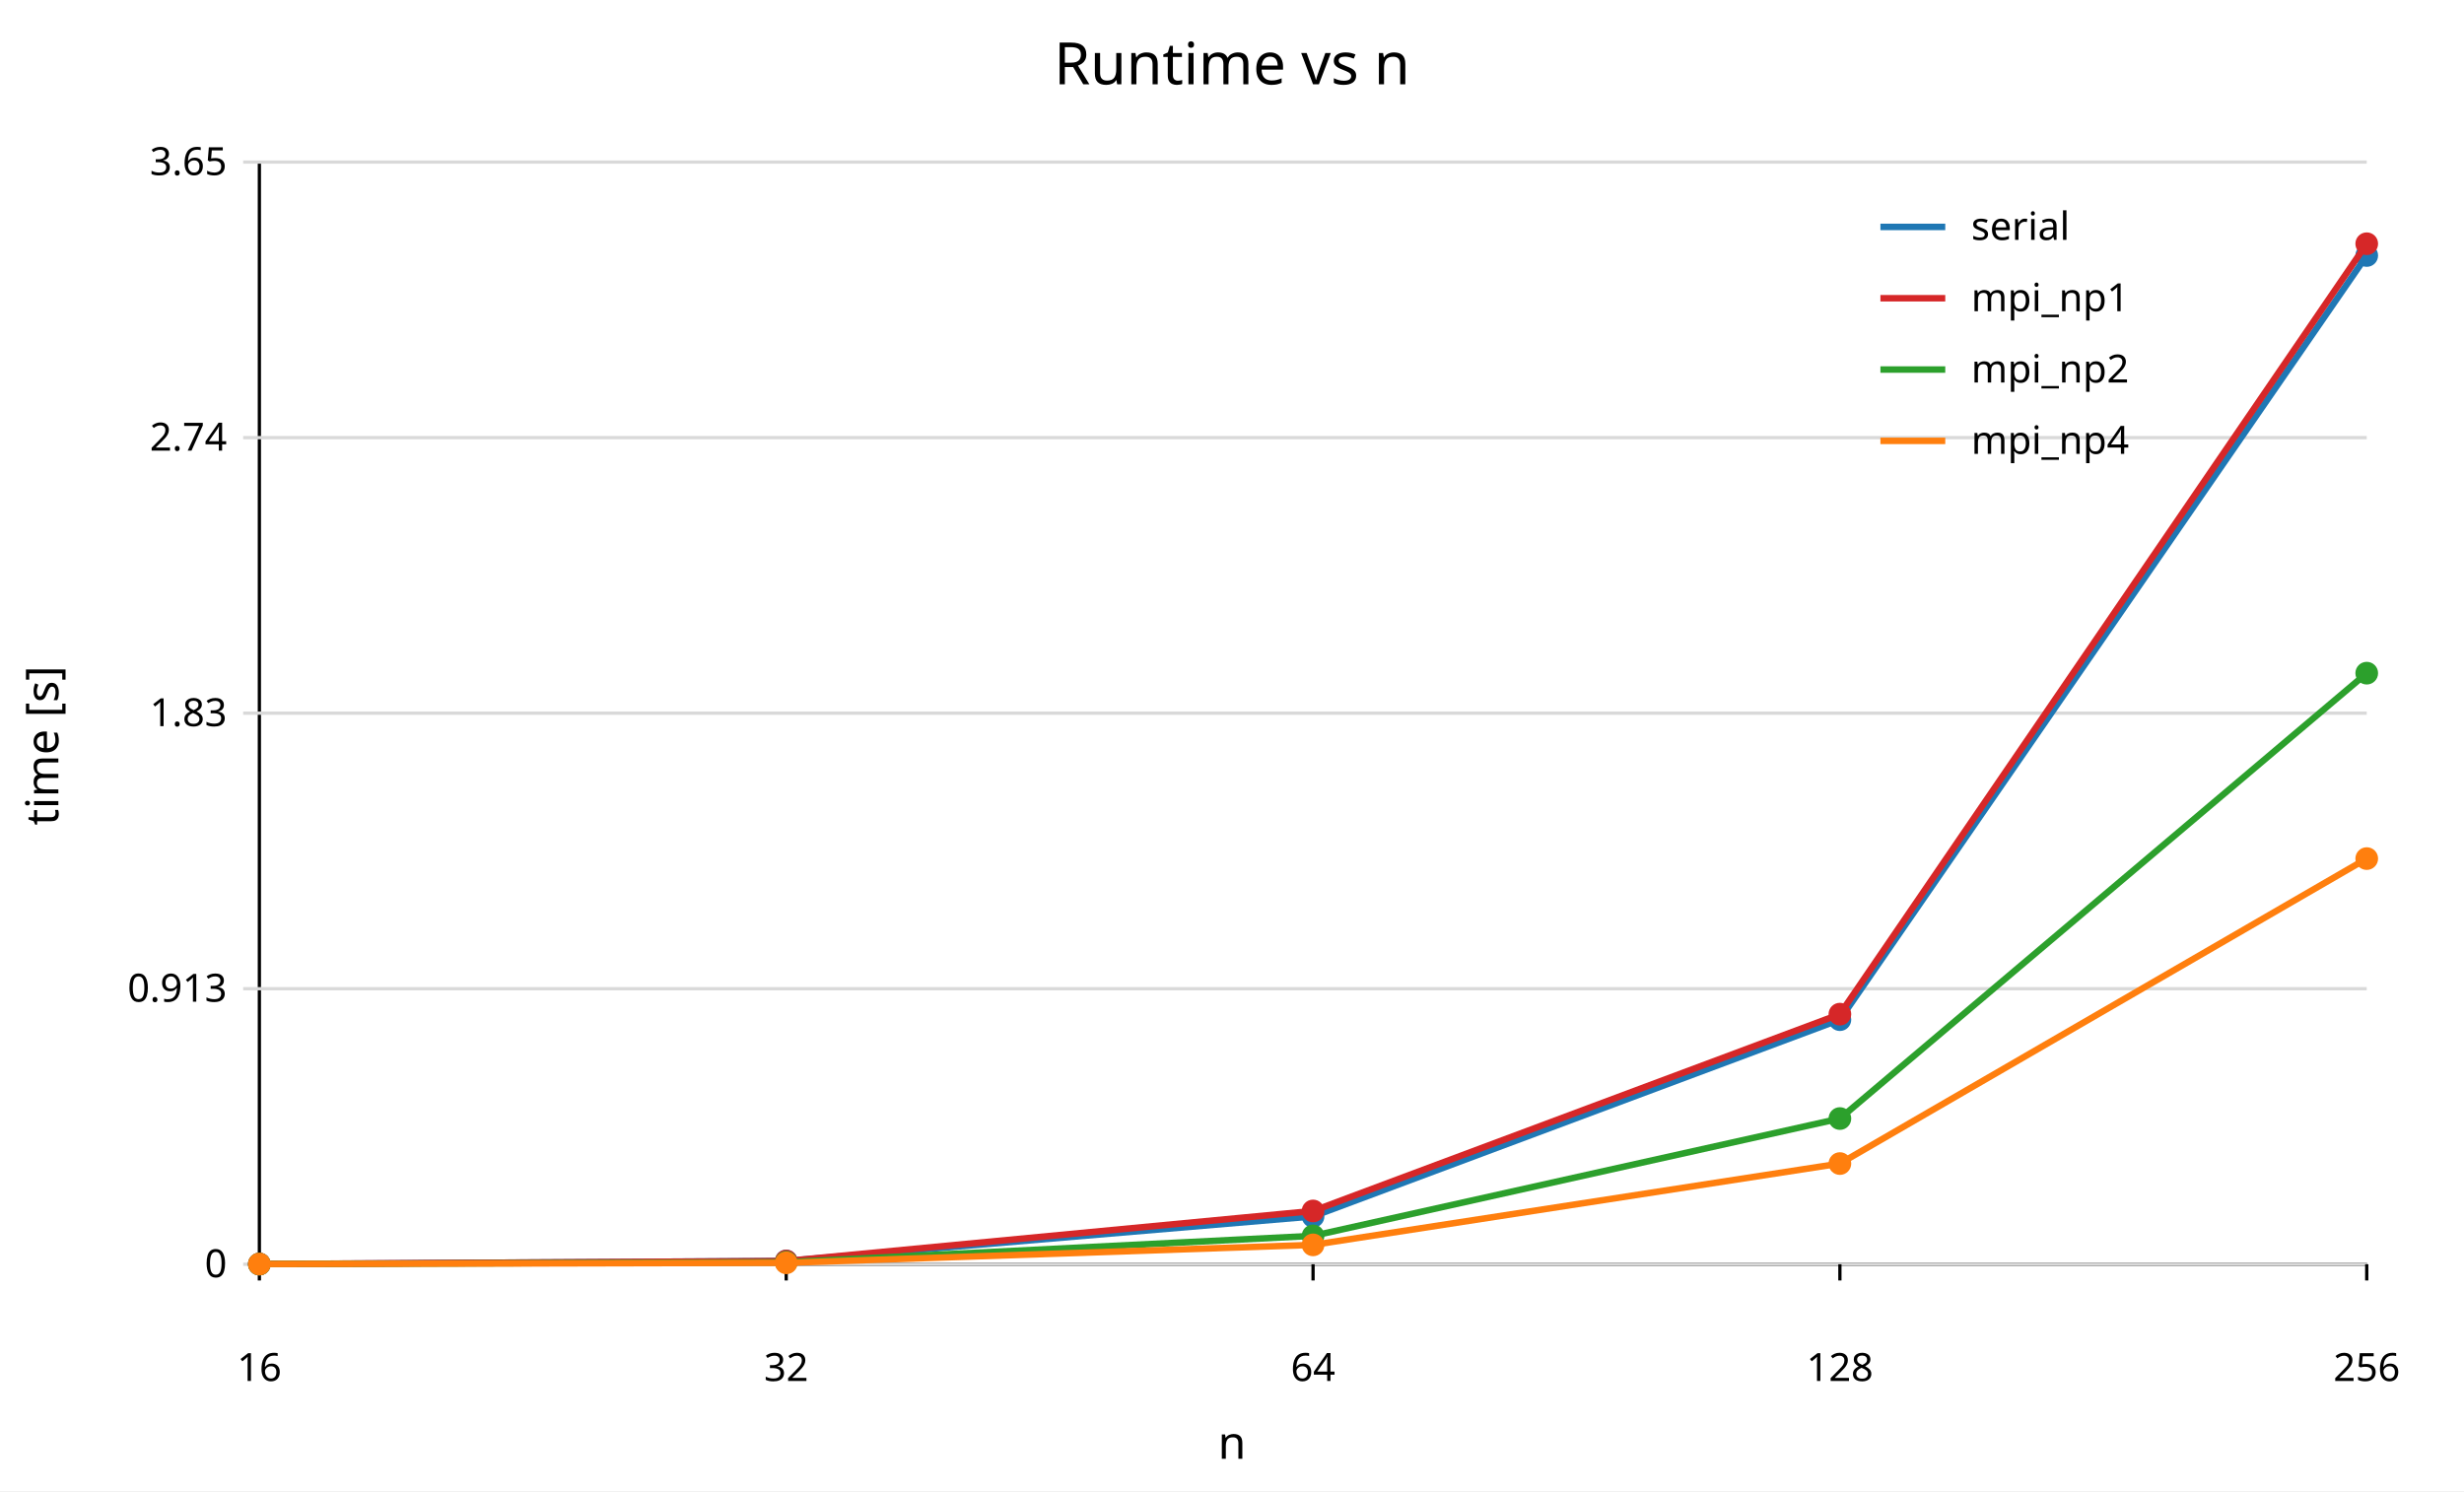
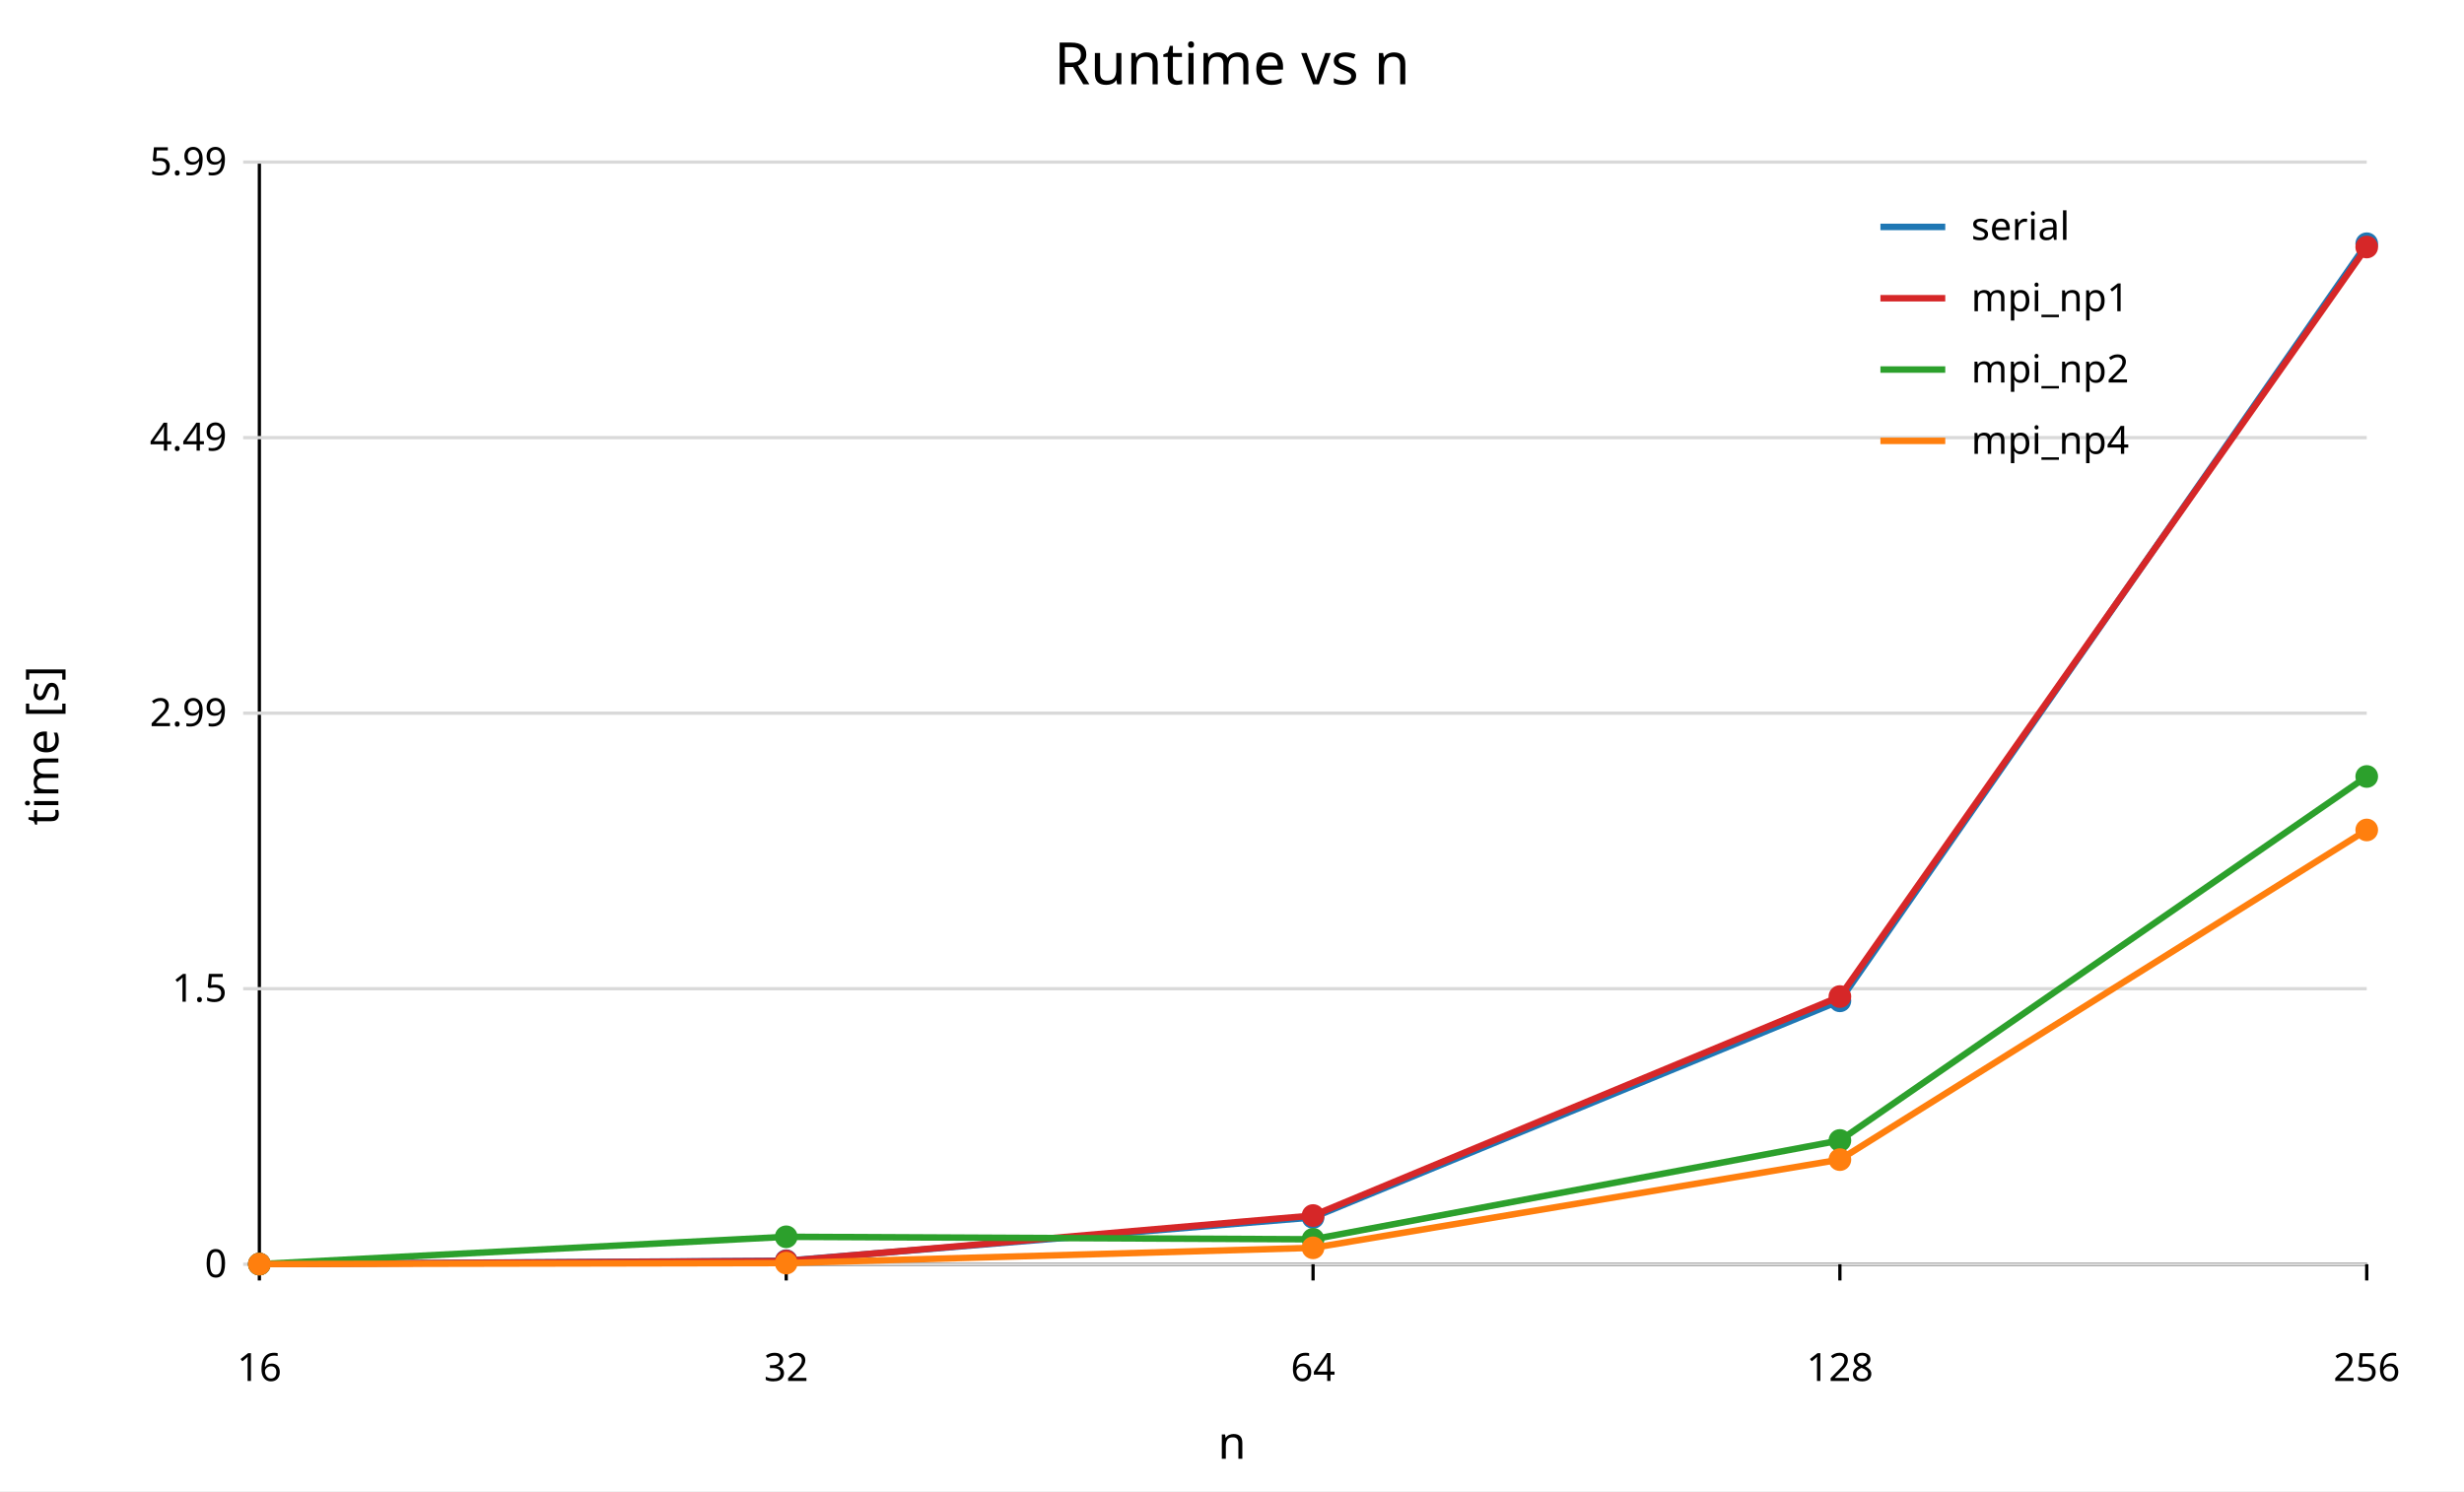
<svg xmlns="http://www.w3.org/2000/svg" width="760" height="460" viewBox="0 0 760 460">
  <rect x="0" y="0" width="760" height="460" fill="white" />
  <text x="380.0" y="26" text-anchor="middle" font-size="18" font-family="sans-serif">Runtime vs n</text>
  <line x1="80" y1="390" x2="730" y2="390" stroke="black" stroke-width="1" />
  <line x1="80" y1="50" x2="80" y2="390" stroke="black" stroke-width="1" />
  <line x1="75" y1="390.00" x2="730" y2="390.00" stroke="#d9d9d9" stroke-width="1" />
  <text x="70" y="394.00" text-anchor="end" font-size="12" font-family="sans-serif">0</text>
  <line x1="75" y1="305.00" x2="730" y2="305.00" stroke="#d9d9d9" stroke-width="1" />
-   <text x="70" y="309.00" text-anchor="end" font-size="12" font-family="sans-serif">0.913</text>
+   <text x="70" y="309.00" text-anchor="end" font-size="12" font-family="sans-serif">1.5</text>
  <line x1="75" y1="220.00" x2="730" y2="220.00" stroke="#d9d9d9" stroke-width="1" />
-   <text x="70" y="224.00" text-anchor="end" font-size="12" font-family="sans-serif">1.83</text>
+   <text x="70" y="224.00" text-anchor="end" font-size="12" font-family="sans-serif">2.99</text>
  <line x1="75" y1="135.00" x2="730" y2="135.00" stroke="#d9d9d9" stroke-width="1" />
-   <text x="70" y="139.00" text-anchor="end" font-size="12" font-family="sans-serif">2.74</text>
+   <text x="70" y="139.00" text-anchor="end" font-size="12" font-family="sans-serif">4.49</text>
  <line x1="75" y1="50.00" x2="730" y2="50.00" stroke="#d9d9d9" stroke-width="1" />
-   <text x="70" y="54.00" text-anchor="end" font-size="12" font-family="sans-serif">3.65</text>
+   <text x="70" y="54.00" text-anchor="end" font-size="12" font-family="sans-serif">5.99</text>
  <line x1="80.00" y1="390" x2="80.00" y2="395" stroke="black" stroke-width="1" />
  <text x="80.00" y="426" text-anchor="middle" font-size="12" font-family="sans-serif">16</text>
  <line x1="242.50" y1="390" x2="242.50" y2="395" stroke="black" stroke-width="1" />
  <text x="242.50" y="426" text-anchor="middle" font-size="12" font-family="sans-serif">32</text>
  <line x1="405.00" y1="390" x2="405.00" y2="395" stroke="black" stroke-width="1" />
  <text x="405.00" y="426" text-anchor="middle" font-size="12" font-family="sans-serif">64</text>
  <line x1="567.50" y1="390" x2="567.50" y2="395" stroke="black" stroke-width="1" />
  <text x="567.50" y="426" text-anchor="middle" font-size="12" font-family="sans-serif">128</text>
  <line x1="730.00" y1="390" x2="730.00" y2="395" stroke="black" stroke-width="1" />
  <text x="730.00" y="426" text-anchor="middle" font-size="12" font-family="sans-serif">256</text>
  <text x="380.0" y="450" text-anchor="middle" font-size="14" font-family="sans-serif">n</text>
  <text x="18" y="230.0" text-anchor="middle" font-size="14" font-family="sans-serif" transform="rotate(-90 18 230.0)">time [s]</text>
-   <polyline fill="none" stroke="#1f77b4" stroke-width="2" points="80.00,389.94 242.50,388.99 405.00,375.24 567.50,314.55 730.00,78.82" />
-   <circle cx="80.00" cy="389.94" r="3.5" fill="#1f77b4" />
-   <circle cx="242.50" cy="388.99" r="3.5" fill="#1f77b4" />
-   <circle cx="405.00" cy="375.24" r="3.5" fill="#1f77b4" />
-   <circle cx="567.50" cy="314.55" r="3.5" fill="#1f77b4" />
-   <circle cx="730.00" cy="78.82" r="3.5" fill="#1f77b4" />
+   <polyline fill="none" stroke="#1f77b4" stroke-width="2" points="80.00,389.93 242.50,388.90 405.00,375.56 567.50,308.74 730.00,75.19" />
+   <circle cx="80.00" cy="389.93" r="3.5" fill="#1f77b4" />
+   <circle cx="242.50" cy="388.90" r="3.5" fill="#1f77b4" />
+   <circle cx="405.00" cy="375.56" r="3.5" fill="#1f77b4" />
+   <circle cx="567.50" cy="308.74" r="3.5" fill="#1f77b4" />
+   <circle cx="730.00" cy="75.19" r="3.5" fill="#1f77b4" />
  <line x1="580" y1="70" x2="600" y2="70" stroke="#1f77b4" stroke-width="2" />
  <text x="608" y="74" font-size="12" font-family="sans-serif">serial</text>
-   <polyline fill="none" stroke="#d62728" stroke-width="2" points="80.00,389.92 242.50,389.00 405.00,373.56 567.50,312.85 730.00,75.19" />
-   <circle cx="80.00" cy="389.92" r="3.5" fill="#d62728" />
+   <polyline fill="none" stroke="#d62728" stroke-width="2" points="80.00,389.94 242.50,389.00 405.00,374.97 567.50,307.42 730.00,76.20" />
+   <circle cx="80.00" cy="389.94" r="3.5" fill="#d62728" />
  <circle cx="242.50" cy="389.00" r="3.5" fill="#d62728" />
-   <circle cx="405.00" cy="373.56" r="3.5" fill="#d62728" />
-   <circle cx="567.50" cy="312.85" r="3.5" fill="#d62728" />
-   <circle cx="730.00" cy="75.19" r="3.5" fill="#d62728" />
+   <circle cx="405.00" cy="374.97" r="3.5" fill="#d62728" />
+   <circle cx="567.50" cy="307.42" r="3.5" fill="#d62728" />
+   <circle cx="730.00" cy="76.20" r="3.5" fill="#d62728" />
  <line x1="580" y1="92" x2="600" y2="92" stroke="#d62728" stroke-width="2" />
  <text x="608" y="96" font-size="12" font-family="sans-serif">mpi_np1</text>
-   <polyline fill="none" stroke="#2ca02c" stroke-width="2" points="80.00,389.95 242.50,389.37 405.00,381.24 567.50,345.05 730.00,207.66" />
+   <polyline fill="none" stroke="#2ca02c" stroke-width="2" points="80.00,389.95 242.50,381.53 405.00,382.30 567.50,351.81 730.00,239.53" />
  <circle cx="80.00" cy="389.95" r="3.5" fill="#2ca02c" />
-   <circle cx="242.50" cy="389.37" r="3.5" fill="#2ca02c" />
-   <circle cx="405.00" cy="381.24" r="3.5" fill="#2ca02c" />
-   <circle cx="567.50" cy="345.05" r="3.5" fill="#2ca02c" />
-   <circle cx="730.00" cy="207.66" r="3.5" fill="#2ca02c" />
+   <circle cx="242.50" cy="381.53" r="3.5" fill="#2ca02c" />
+   <circle cx="405.00" cy="382.30" r="3.5" fill="#2ca02c" />
+   <circle cx="567.50" cy="351.81" r="3.5" fill="#2ca02c" />
+   <circle cx="730.00" cy="239.53" r="3.5" fill="#2ca02c" />
  <line x1="580" y1="114" x2="600" y2="114" stroke="#2ca02c" stroke-width="2" />
  <text x="608" y="118" font-size="12" font-family="sans-serif">mpi_np2</text>
-   <polyline fill="none" stroke="#ff7f0e" stroke-width="2" points="80.00,389.94 242.50,389.56 405.00,384.02 567.50,358.94 730.00,264.86" />
+   <polyline fill="none" stroke="#ff7f0e" stroke-width="2" points="80.00,389.94 242.50,389.64 405.00,384.93 567.50,357.72 730.00,256.03" />
  <circle cx="80.00" cy="389.94" r="3.5" fill="#ff7f0e" />
-   <circle cx="242.50" cy="389.56" r="3.5" fill="#ff7f0e" />
-   <circle cx="405.00" cy="384.02" r="3.5" fill="#ff7f0e" />
-   <circle cx="567.50" cy="358.94" r="3.5" fill="#ff7f0e" />
-   <circle cx="730.00" cy="264.86" r="3.5" fill="#ff7f0e" />
+   <circle cx="242.50" cy="389.64" r="3.5" fill="#ff7f0e" />
+   <circle cx="405.00" cy="384.93" r="3.5" fill="#ff7f0e" />
+   <circle cx="567.50" cy="357.72" r="3.5" fill="#ff7f0e" />
+   <circle cx="730.00" cy="256.03" r="3.5" fill="#ff7f0e" />
  <line x1="580" y1="136" x2="600" y2="136" stroke="#ff7f0e" stroke-width="2" />
  <text x="608" y="140" font-size="12" font-family="sans-serif">mpi_np4</text>
</svg>
